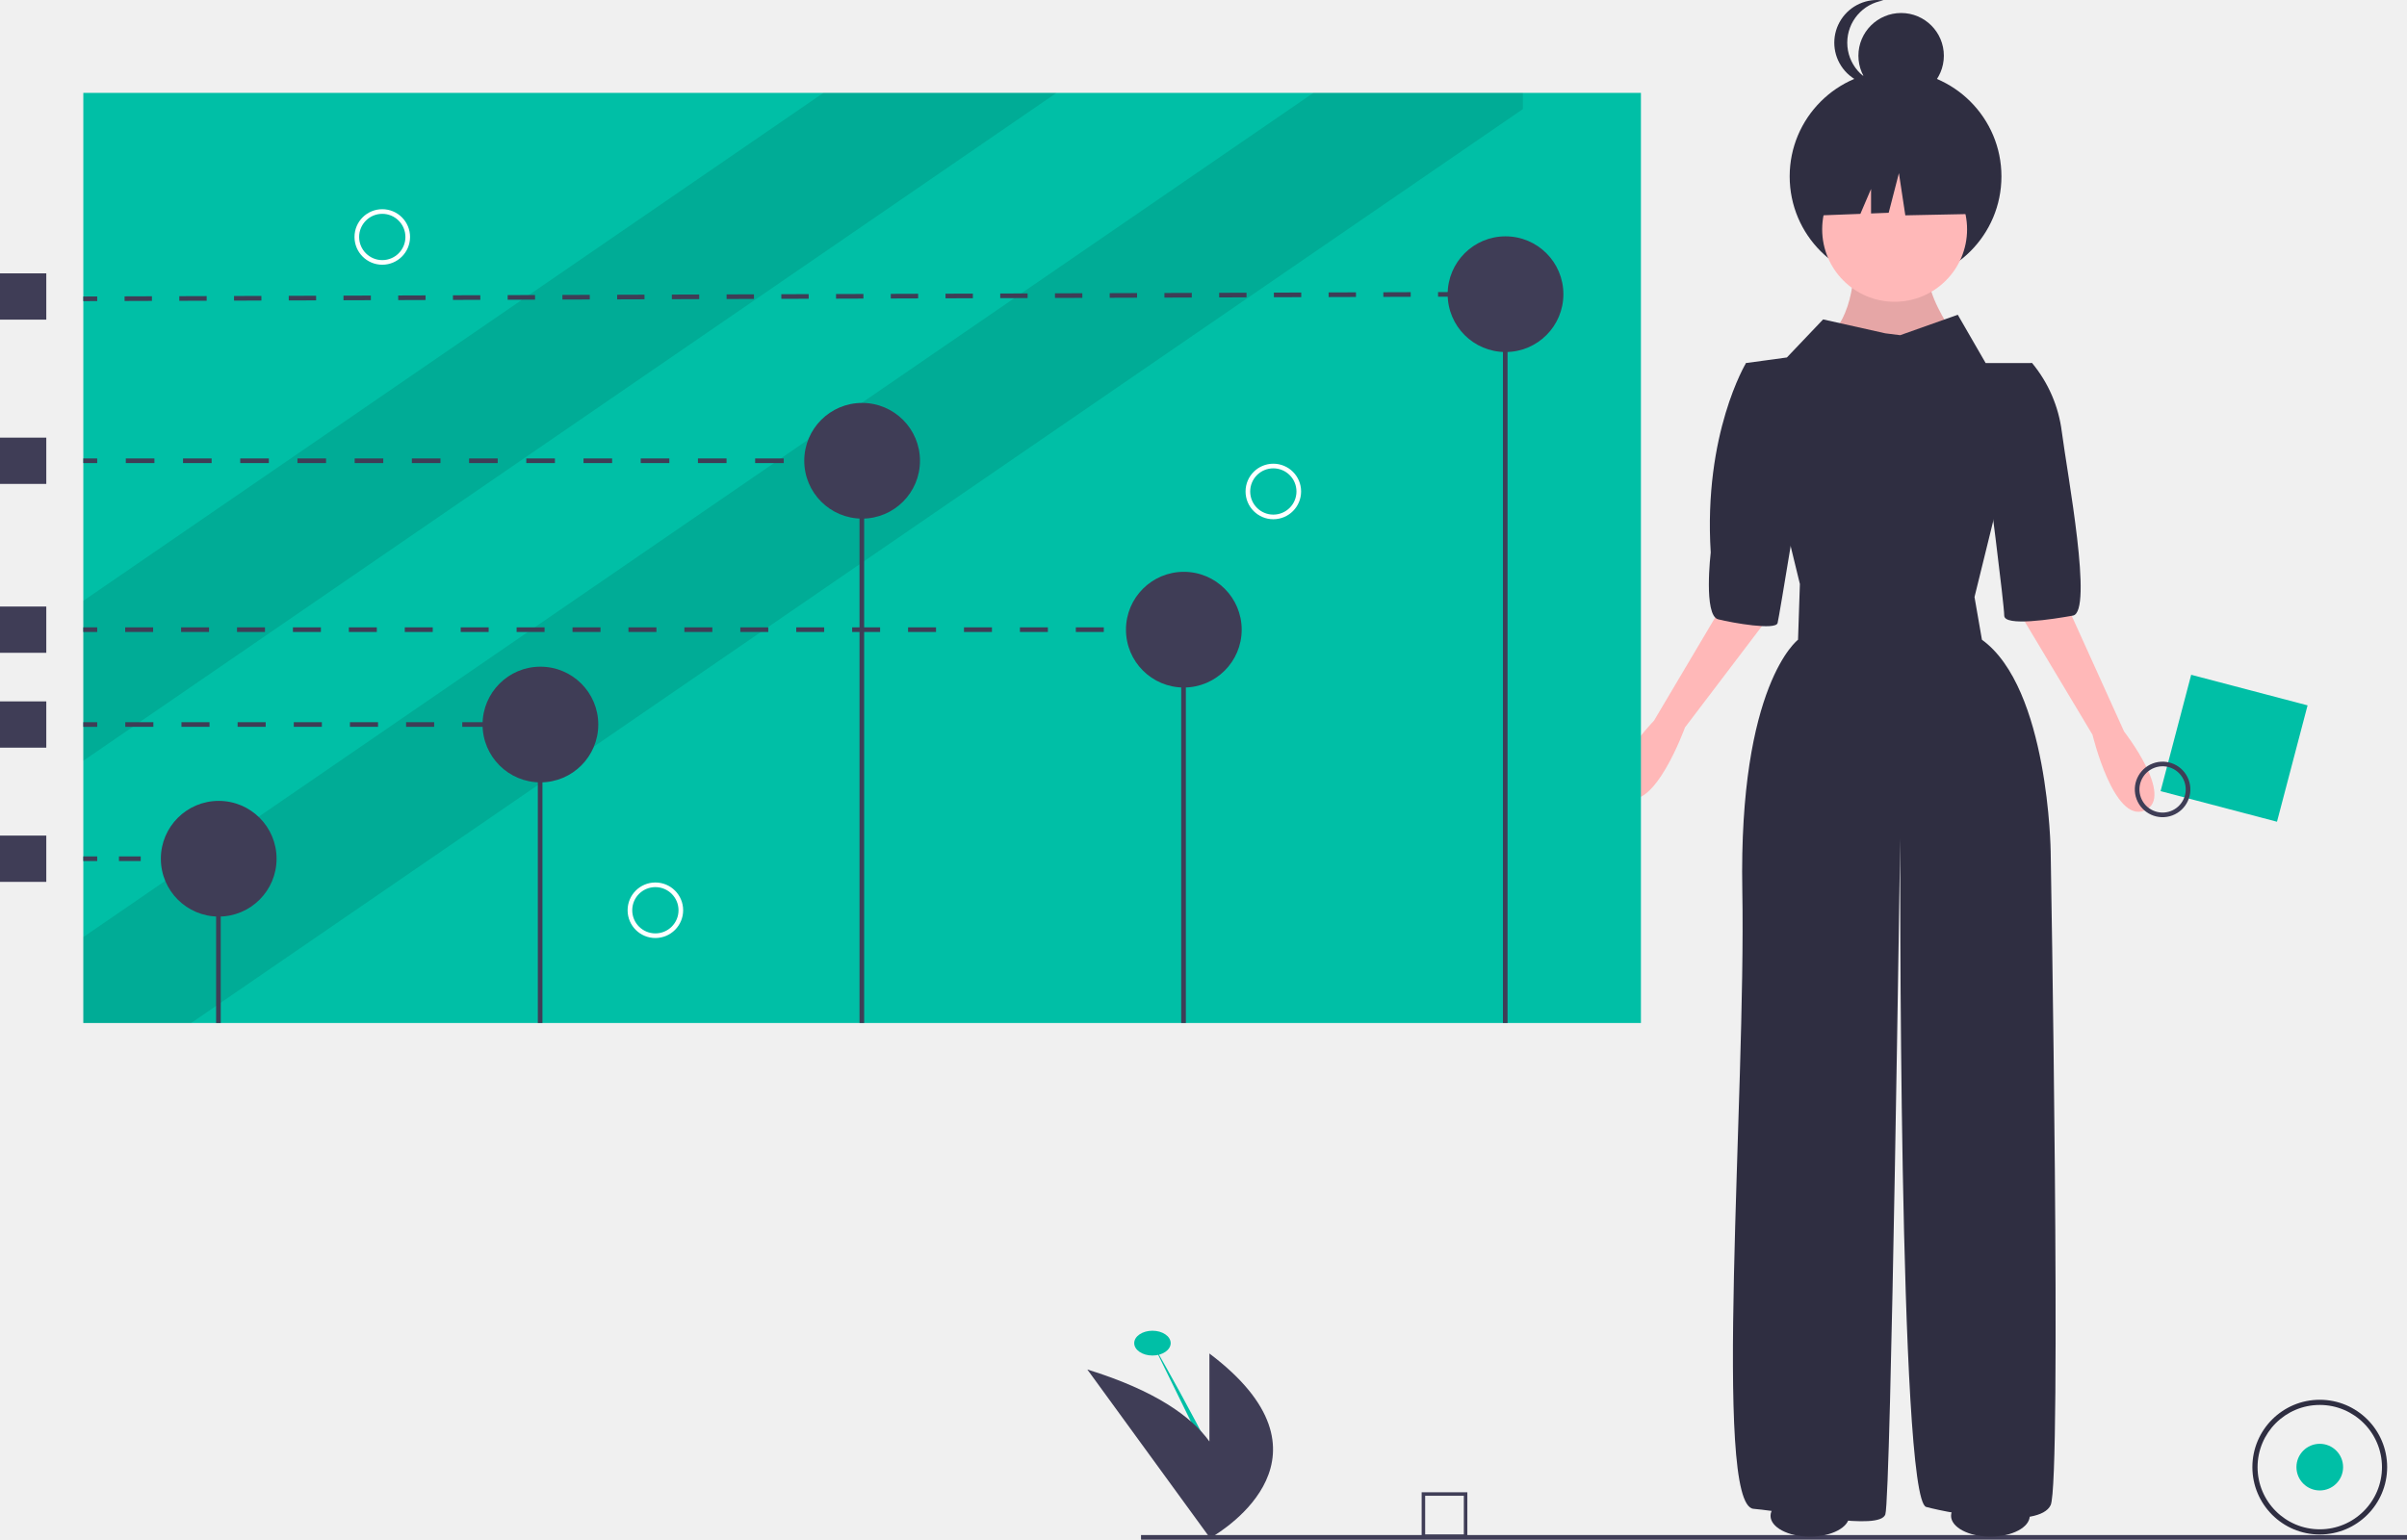
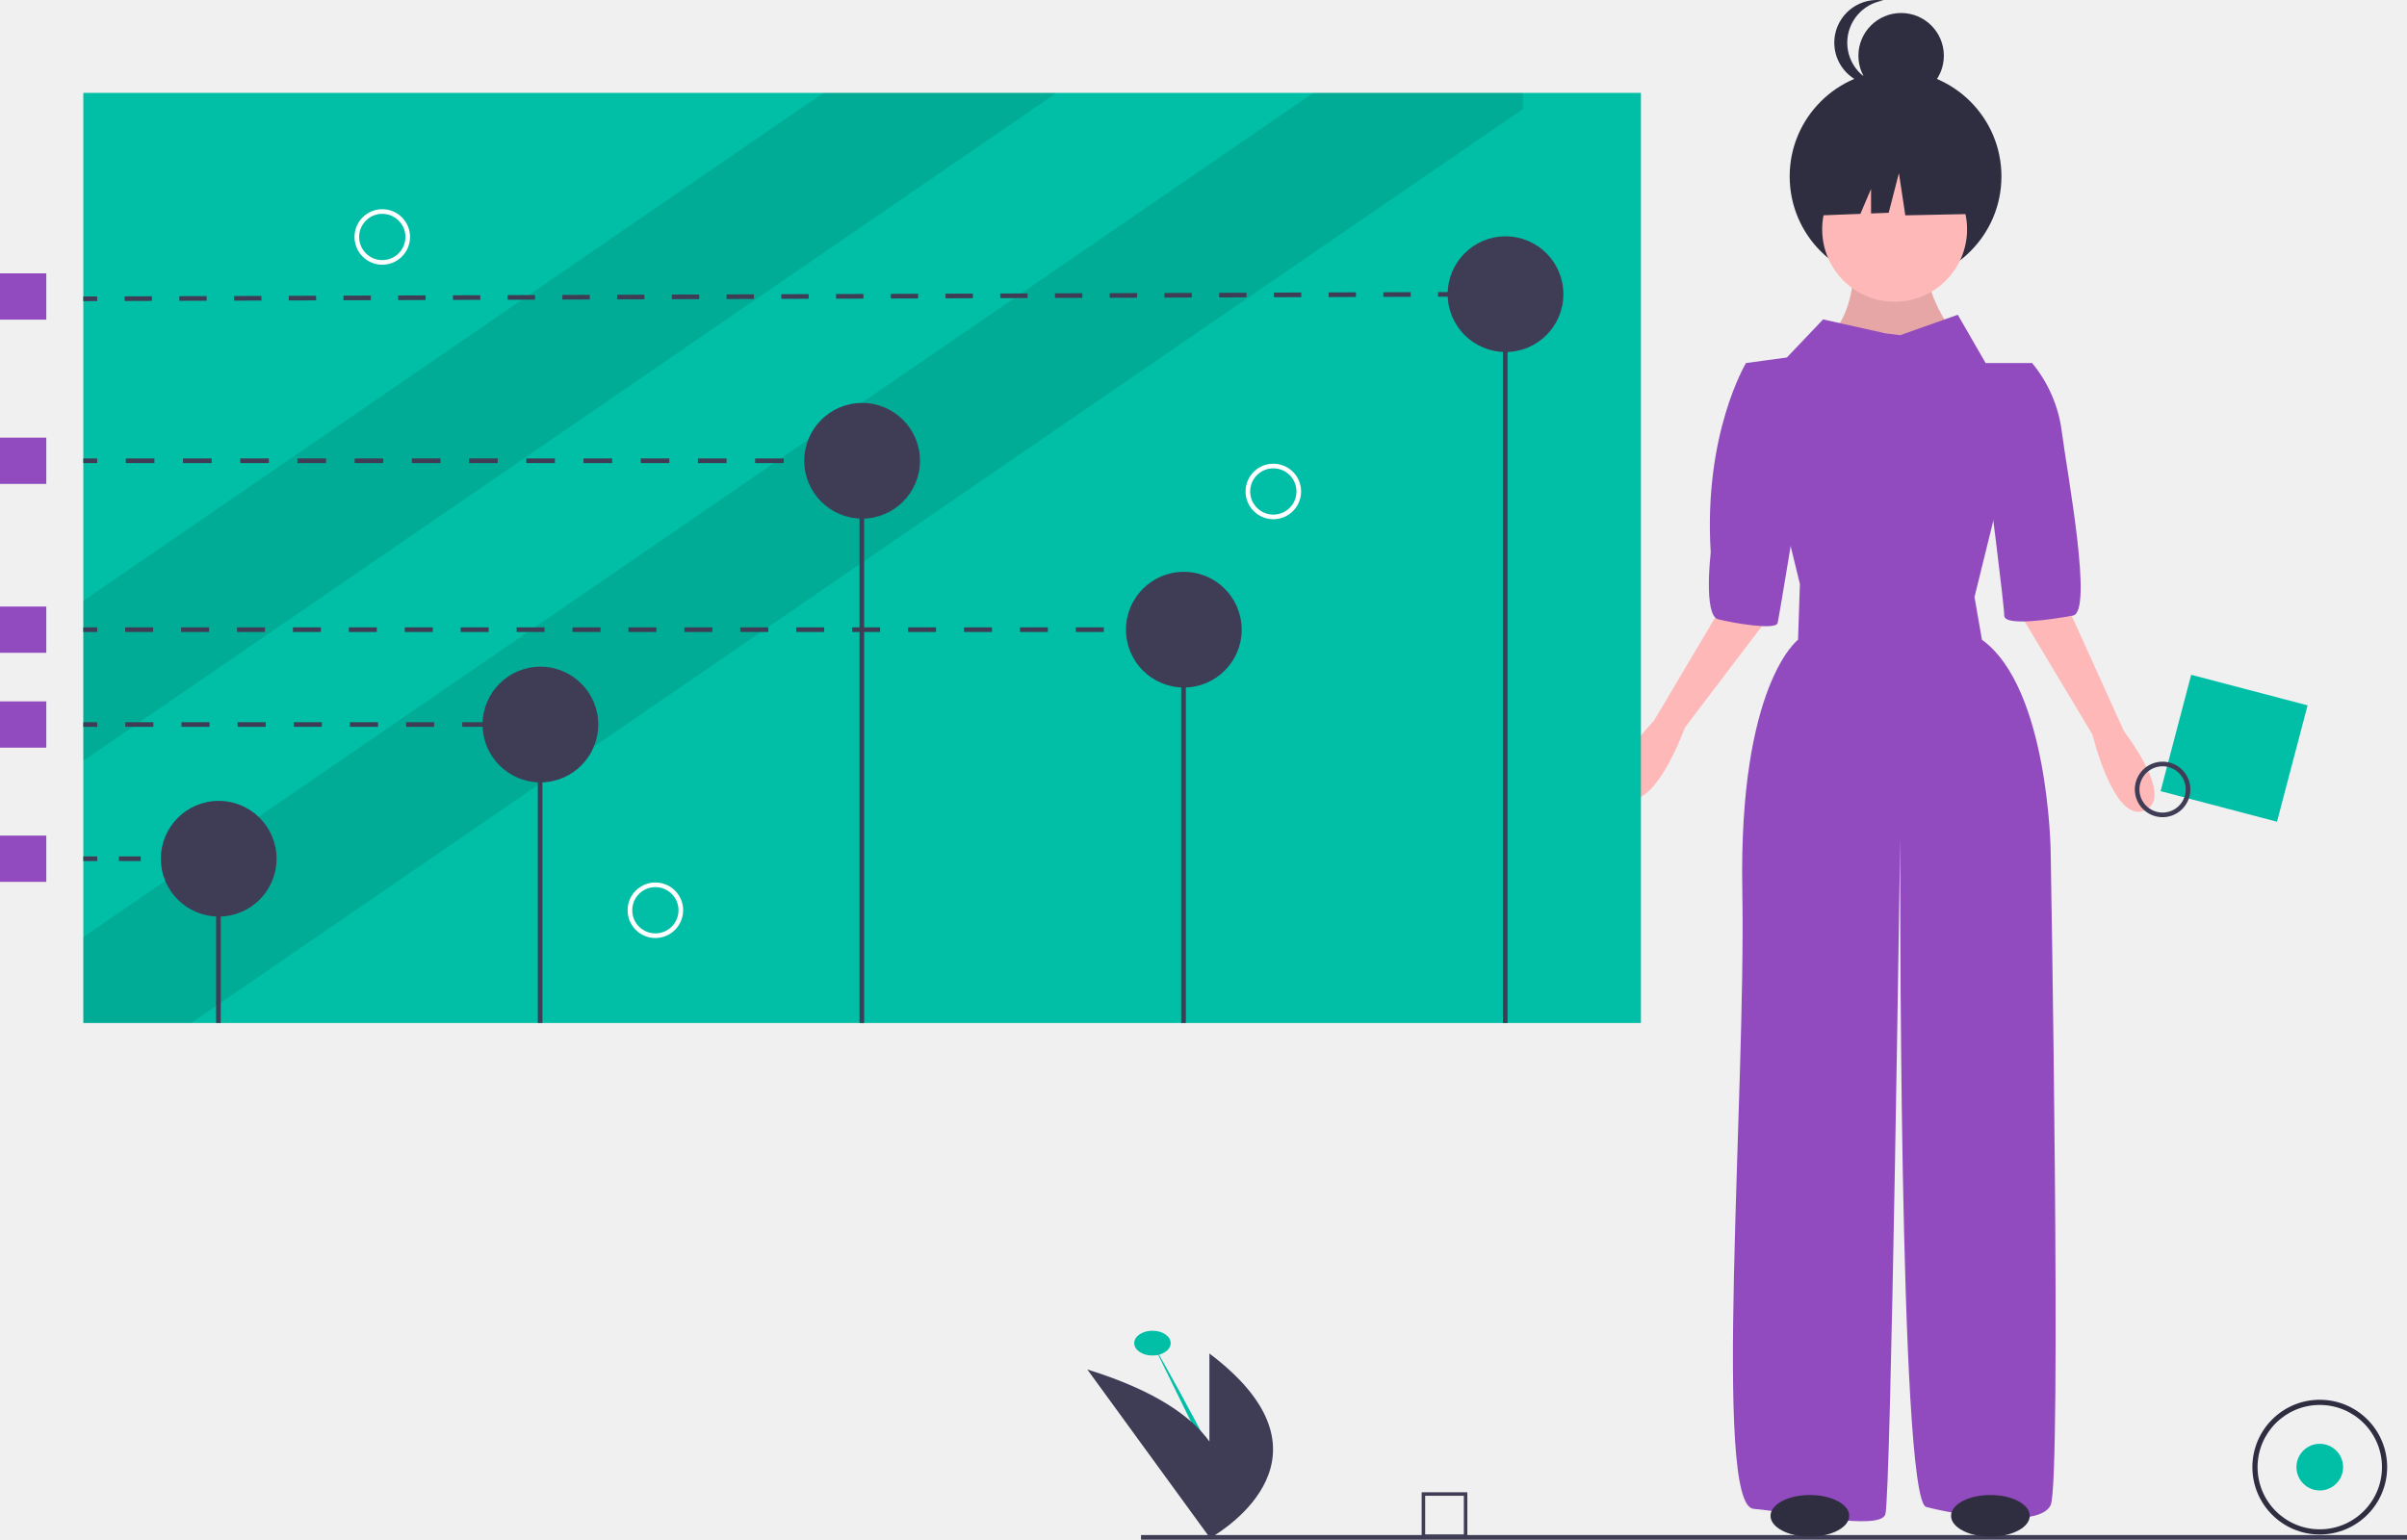
<svg xmlns="http://www.w3.org/2000/svg" id="f8240e4d-0621-4581-86ac-be93a7855785" data-name="Layer 1" width="1040" height="665.498" viewBox="0 0 1040 665.498">
  <circle cx="819.019" cy="76.247" r="45.748" fill="#2f2e41" />
  <path d="M880.96,232.425s.803,26.486-16.855,34.512,69.024,7.223,69.024,7.223-25.683-31.302-18.46-41.735Z" transform="translate(-80 -117.2511)" fill="#ffb8b8" />
  <path d="M880.96,232.425s.803,26.486-16.855,34.512,69.024,7.223,69.024,7.223-25.683-31.302-18.46-41.735Z" transform="translate(-80 -117.2511)" opacity="0.1" />
  <circle cx="818.618" cy="99.122" r="31.302" fill="#ffb8b8" />
-   <path d="M894.605,261.319l-26.887-6.02-15.651,16.453-17.657,2.408,23.276,95.51-.803,24.078S831.199,413.011,832.804,502.1s-12.842,265.662,4.816,267.268,54.577,9.631,56.985,2.408,6.421-292.148,6.421-292.148-.803,285.727,11.236,288.938,48.959,9.631,53.775-.803,0-282.517,0-282.517-.803-70.629-29.696-91.497l-3.21-18.46,24.881-101.128H937.945l-12.039-20.868-24.881,8.829Z" transform="translate(-80 -117.2511)" fill="#2f2e41" />
+   <path d="M894.605,261.319l-26.887-6.02-15.651,16.453-17.657,2.408,23.276,95.51-.803,24.078S831.199,413.011,832.804,502.1s-12.842,265.662,4.816,267.268,54.577,9.631,56.985,2.408,6.421-292.148,6.421-292.148-.803,285.727,11.236,288.938,48.959,9.631,53.775-.803,0-282.517,0-282.517-.803-70.629-29.696-91.497l-3.21-18.46,24.881-101.128H937.945l-12.039-20.868-24.881,8.829Z" transform="translate(-80 -117.2511)" fill="#914BBF" />
  <path d="M829.028,370.725l-34.4,58.032S769.469,454.571,782.059,461.701s25.976-30.058,25.976-30.058l37.009-48.726Z" transform="translate(-80 -117.2511)" fill="#ffb8b8" />
  <path d="M969.947,371.959l27.817,61.46s22.171,28.421,8.873,34.125-22.517-32.729-22.517-32.729l-31.432-52.497Z" transform="translate(-80 -117.2511)" fill="#ffb8b8" />
-   <path d="M844.843,279.779l-10.434-5.618s-18.46,30.499-15.249,81.866c0,0-3.21,27.289,3.21,28.894s24.881,4.816,25.683,1.605,10.434-62.603,10.434-62.603Z" transform="translate(-80 -117.2511)" fill="#2f2e41" />
-   <path d="M948.379,278.173l9.631-4.013a57.802,57.802,0,0,1,12.842,29.696c2.408,18.46,13.644,77.853,4.816,79.458s-29.696,4.816-29.696,0-7.223-60.998-7.223-60.998Z" transform="translate(-80 -117.2511)" fill="#2f2e41" />
+   <path d="M844.843,279.779l-10.434-5.618s-18.46,30.499-15.249,81.866c0,0-3.21,27.289,3.21,28.894s24.881,4.816,25.683,1.605,10.434-62.603,10.434-62.603Z" transform="translate(-80 -117.2511)" fill="#914BBF" />
+   <path d="M948.379,278.173l9.631-4.013a57.802,57.802,0,0,1,12.842,29.696c2.408,18.46,13.644,77.853,4.816,79.458s-29.696,4.816-29.696,0-7.223-60.998-7.223-60.998Z" transform="translate(-80 -117.2511)" fill="#914BBF" />
  <polygon points="849.215 70.96 825.999 58.799 793.939 63.774 787.306 93.071 803.818 92.436 808.43 81.672 808.43 92.258 816.049 91.965 820.471 74.83 823.235 93.071 850.321 92.518 849.215 70.96" fill="#2f2e41" />
  <circle cx="821.427" cy="24.078" r="18.46" fill="#2f2e41" />
  <path d="M878.151,135.711a18.464,18.464,0,0,1,15.651-18.248,18.46,18.46,0,1,0,0,36.495A18.464,18.464,0,0,1,878.151,135.711Z" transform="translate(-80 -117.2511)" fill="#2f2e41" />
  <ellipse cx="497.944" cy="580.508" rx="7.876" ry="5.361" fill="#00bfa6" />
  <path d="M577.944,697.759s37.409,64.998,36.425,74.379" transform="translate(-80 -117.2511)" fill="#00bfa6" />
  <path d="M602.555,702.243v38.023c-7.836-10.858-23.466-22.038-52.754-31.114l52.754,72.462v.55s.1-.054.285-.159l.09.123s.075-.101.21-.295C609.287,778.274,660.835,746.172,602.555,702.243Z" transform="translate(-80 -117.2511)" fill="#3f3d56" />
  <rect x="493" y="663.458" width="547" height="2" fill="#3f3d56" />
  <path d="M714,781.96H694.259V762.218H714Zm-18.223-1.519h16.704V763.737H695.777Z" transform="translate(-80 -117.2511)" fill="#3f3d56" />
  <circle cx="1002.31" cy="634.104" r="10.079" fill="#00bfa6" />
  <path d="M1082.31,780.471a29.116,29.116,0,1,1,29.116-29.116A29.149,29.149,0,0,1,1082.31,780.471Zm0-55.992a26.876,26.876,0,1,0,26.876,26.876A26.907,26.907,0,0,0,1082.31,724.478Z" transform="translate(-80 -117.2511)" fill="#2f2e41" />
  <rect x="36" y="40.147" width="673" height="402" fill="#00bfa6" />
  <polygon points="456.48 40.147 36 328.807 36 259.667 355.77 40.147 456.48 40.147" opacity="0.1" />
  <polygon points="658 40.147 658 47.137 82.6 442.147 36 442.147 36 405.007 567.48 40.147 658 40.147" opacity="0.1" />
  <rect x="93.376" y="371.147" width="2" height="71" fill="#3f3d56" />
  <circle cx="94.5" cy="371.147" r="25" fill="#3f3d56" />
  <rect x="232.376" y="310.147" width="2" height="132" fill="#3f3d56" />
  <circle cx="233.5" cy="313.147" r="25" fill="#3f3d56" />
  <rect x="371.376" y="199.147" width="2" height="243" fill="#3f3d56" />
  <circle cx="372.5" cy="199.147" r="25" fill="#3f3d56" />
  <rect x="510.376" y="272.147" width="2" height="170" fill="#3f3d56" />
  <circle cx="511.5" cy="272.147" r="25" fill="#3f3d56" />
  <rect x="649.376" y="127.147" width="2" height="315" fill="#3f3d56" />
  <circle cx="650.5" cy="127.147" r="25" fill="#3f3d56" />
  <rect x="36" y="370.147" width="6" height="2" fill="#3f3d56" />
  <path d="M159.6,489.398h-9.4v-2h9.4Zm-18.8,0h-9.4v-2h9.4Z" transform="translate(-80 -117.2511)" fill="#3f3d56" />
  <rect x="89" y="370.147" width="6" height="2" fill="#3f3d56" />
  <rect x="36" y="312.147" width="6" height="2" fill="#3f3d56" />
  <path d="M291.867,431.398H279.733v-2h12.133Zm-24.267,0H255.467v-2h12.133Zm-24.267,0H231.2v-2h12.133Zm-24.267,0h-12.133v-2h12.133Zm-24.267,0H182.667v-2h12.133Zm-24.267,0H158.4v-2h12.133Zm-24.267,0H134.133v-2h12.133Z" transform="translate(-80 -117.2511)" fill="#3f3d56" />
  <rect x="224" y="312.147" width="6" height="2" fill="#3f3d56" />
  <rect x="36" y="271.147" width="6" height="2" fill="#3f3d56" />
  <path d="M556.919,390.398H544.838v-2H556.919Zm-24.162,0H520.676v-2h12.081Zm-24.162,0H496.514v-2h12.081Zm-24.163,0H472.351v-2h12.081Zm-24.162,0H448.189v-2H460.27Zm-24.162,0H424.027v-2h12.081Zm-24.162,0H399.865v-2H411.946Zm-24.162,0H375.703v-2h12.081Zm-24.162,0H351.541v-2h12.081Zm-24.162,0H327.378v-2h12.081Zm-24.162,0H303.216v-2h12.081Zm-24.162,0H279.054v-2h12.081Zm-24.162,0H254.892v-2h12.082Zm-24.163,0H230.729v-2h12.081Zm-24.162,0H206.567v-2h12.081Zm-24.162,0H182.405v-2h12.081Zm-24.162,0H158.243v-2h12.081Zm-24.162,0H134.081v-2h12.081Z" transform="translate(-80 -117.2511)" fill="#3f3d56" />
  <rect x="489" y="271.147" width="6" height="2" fill="#3f3d56" />
  <rect x="36" y="198.147" width="6" height="2" fill="#3f3d56" />
  <path d="M418.64,317.398H406.28v-2h12.36Zm-24.72,0H381.56v-2h12.36Zm-24.72,0H356.84v-2h12.36Zm-24.72,0H332.12v-2H344.48Zm-24.72,0H307.4v-2h12.36Zm-24.72,0H282.68v-2H295.04Zm-24.72,0H257.96v-2h12.36Zm-24.72,0H233.24v-2h12.36Zm-24.72,0H208.52v-2h12.36Zm-24.72,0H183.8v-2h12.36Zm-24.72,0H159.08v-2h12.36Zm-24.72,0H134.36v-2h12.36Z" transform="translate(-80 -117.2511)" fill="#3f3d56" />
  <rect x="351" y="198.147" width="6" height="2" fill="#3f3d56" />
  <rect x="116" y="245.389" width="6" height="2" transform="translate(-80.84145 -116.843) rotate(-0.19583)" fill="#3f3d56" />
  <path d="M133.827,247.34l-.007-2,11.824-.039.007,2Zm23.647-.077-.007-2L169.291,245.225l.007,2Zm23.647-.077-.007-2,11.824-.039.007,2Zm23.647-.077-.007-2,11.823-.039.007,2Zm23.647-.077-.007-2,11.823-.039.007,2Zm23.647-.077-.007-2,11.824-.039.007,2Zm23.647-.077-.007-2,11.824-.039.007,2Zm23.647-.077-.007-2,11.824-.039.007,2Zm23.647-.077-.007-2,11.824-.039.007,2Zm23.647-.077-.007-2,11.823-.039.007,2Zm23.647-.077-.007-2,11.823-.039.007,2Zm23.647-.077-.007-2,11.824-.039.007,2Zm23.647-.077-.007-2,11.824-.039.007,2Zm23.647-.077-.007-2,11.824-.039.007,2Zm23.647-.077-.007-2,11.823-.039.007,2Zm23.647-.077-.007-2,11.823-.039.007,2Zm23.647-.077-.007-2,11.823-.039.007,2Zm23.647-.077-.007-2,11.824-.039.007,2Zm23.646-.077-.006-2,11.823-.039.006,2Zm23.647-.077-.006-2,11.823-.039.006,2Zm23.646-.077-.006-2,11.824-.039.006,2Zm23.647-.077-.006-2,11.823-.039.006,2Zm23.646-.077-.006-2,11.824-.039.006,2Zm23.647-.077-.006-2,11.823-.039.006,2Zm23.647-.077-.006-2,11.823-.039.006,2Z" transform="translate(-80 -117.2511)" fill="#3f3d56" />
  <rect x="725" y="243.408" width="6" height="2" transform="translate(-80.71291 -115.1173) rotate(-0.16786)" fill="#3f3d56" />
-   <rect y="118.147" width="20" height="20" fill="#3f3d56" />
-   <rect y="189.147" width="20" height="20" fill="#3f3d56" />
-   <rect y="262.147" width="20" height="20" fill="#3f3d56" />
-   <rect y="303.147" width="20" height="20" fill="#3f3d56" />
-   <rect y="361.147" width="20" height="20" fill="#3f3d56" />
+   <rect y="118.147" width="20" height="20" fill="#914BBF" />
+   <rect y="189.147" width="20" height="20" fill="#914BBF" />
+   <rect y="262.147" width="20" height="20" fill="#914BBF" />
+   <rect y="303.147" width="20" height="20" fill="#914BBF" />
+   <rect y="361.147" width="20" height="20" fill="#914BBF" />
  <rect x="1019.286" y="414.646" width="52" height="52" transform="matrix(-0.25414, 0.96717, -0.96717, -0.25414, 1657.117, -575.5826)" fill="#00bfa6" />
  <path d="M1003.167,462.681a12,12,0,1,1,15.461,6.998A12.014,12.014,0,0,1,1003.167,462.681Zm20.587-7.758a10,10,0,1,0-5.831,12.884A10.011,10.011,0,0,0,1023.754,454.923Z" transform="translate(-80 -117.2511)" fill="#3f3d56" />
  <ellipse cx="782" cy="655.147" rx="17" ry="9" fill="#2f2e41" />
  <ellipse cx="860" cy="655.147" rx="17" ry="9" fill="#2f2e41" />
  <path d="M630.172,341.67a12,12,0,1,1,12-12A12.014,12.014,0,0,1,630.172,341.67Zm0-22a10,10,0,1,0,10,10A10.011,10.011,0,0,0,630.172,319.67Z" transform="translate(-80 -117.2511)" fill="#fff" />
  <path d="M363.172,522.67a12,12,0,1,1,12-12A12.014,12.014,0,0,1,363.172,522.67Zm0-22a10,10,0,1,0,10,10A10.011,10.011,0,0,0,363.172,500.67Z" transform="translate(-80 -117.2511)" fill="#fff" />
  <path d="M245.172,231.67a12,12,0,1,1,12-12A12.014,12.014,0,0,1,245.172,231.67Zm0-22a10,10,0,1,0,10,10A10.011,10.011,0,0,0,245.172,209.67Z" transform="translate(-80 -117.2511)" fill="#fff" />
</svg>
